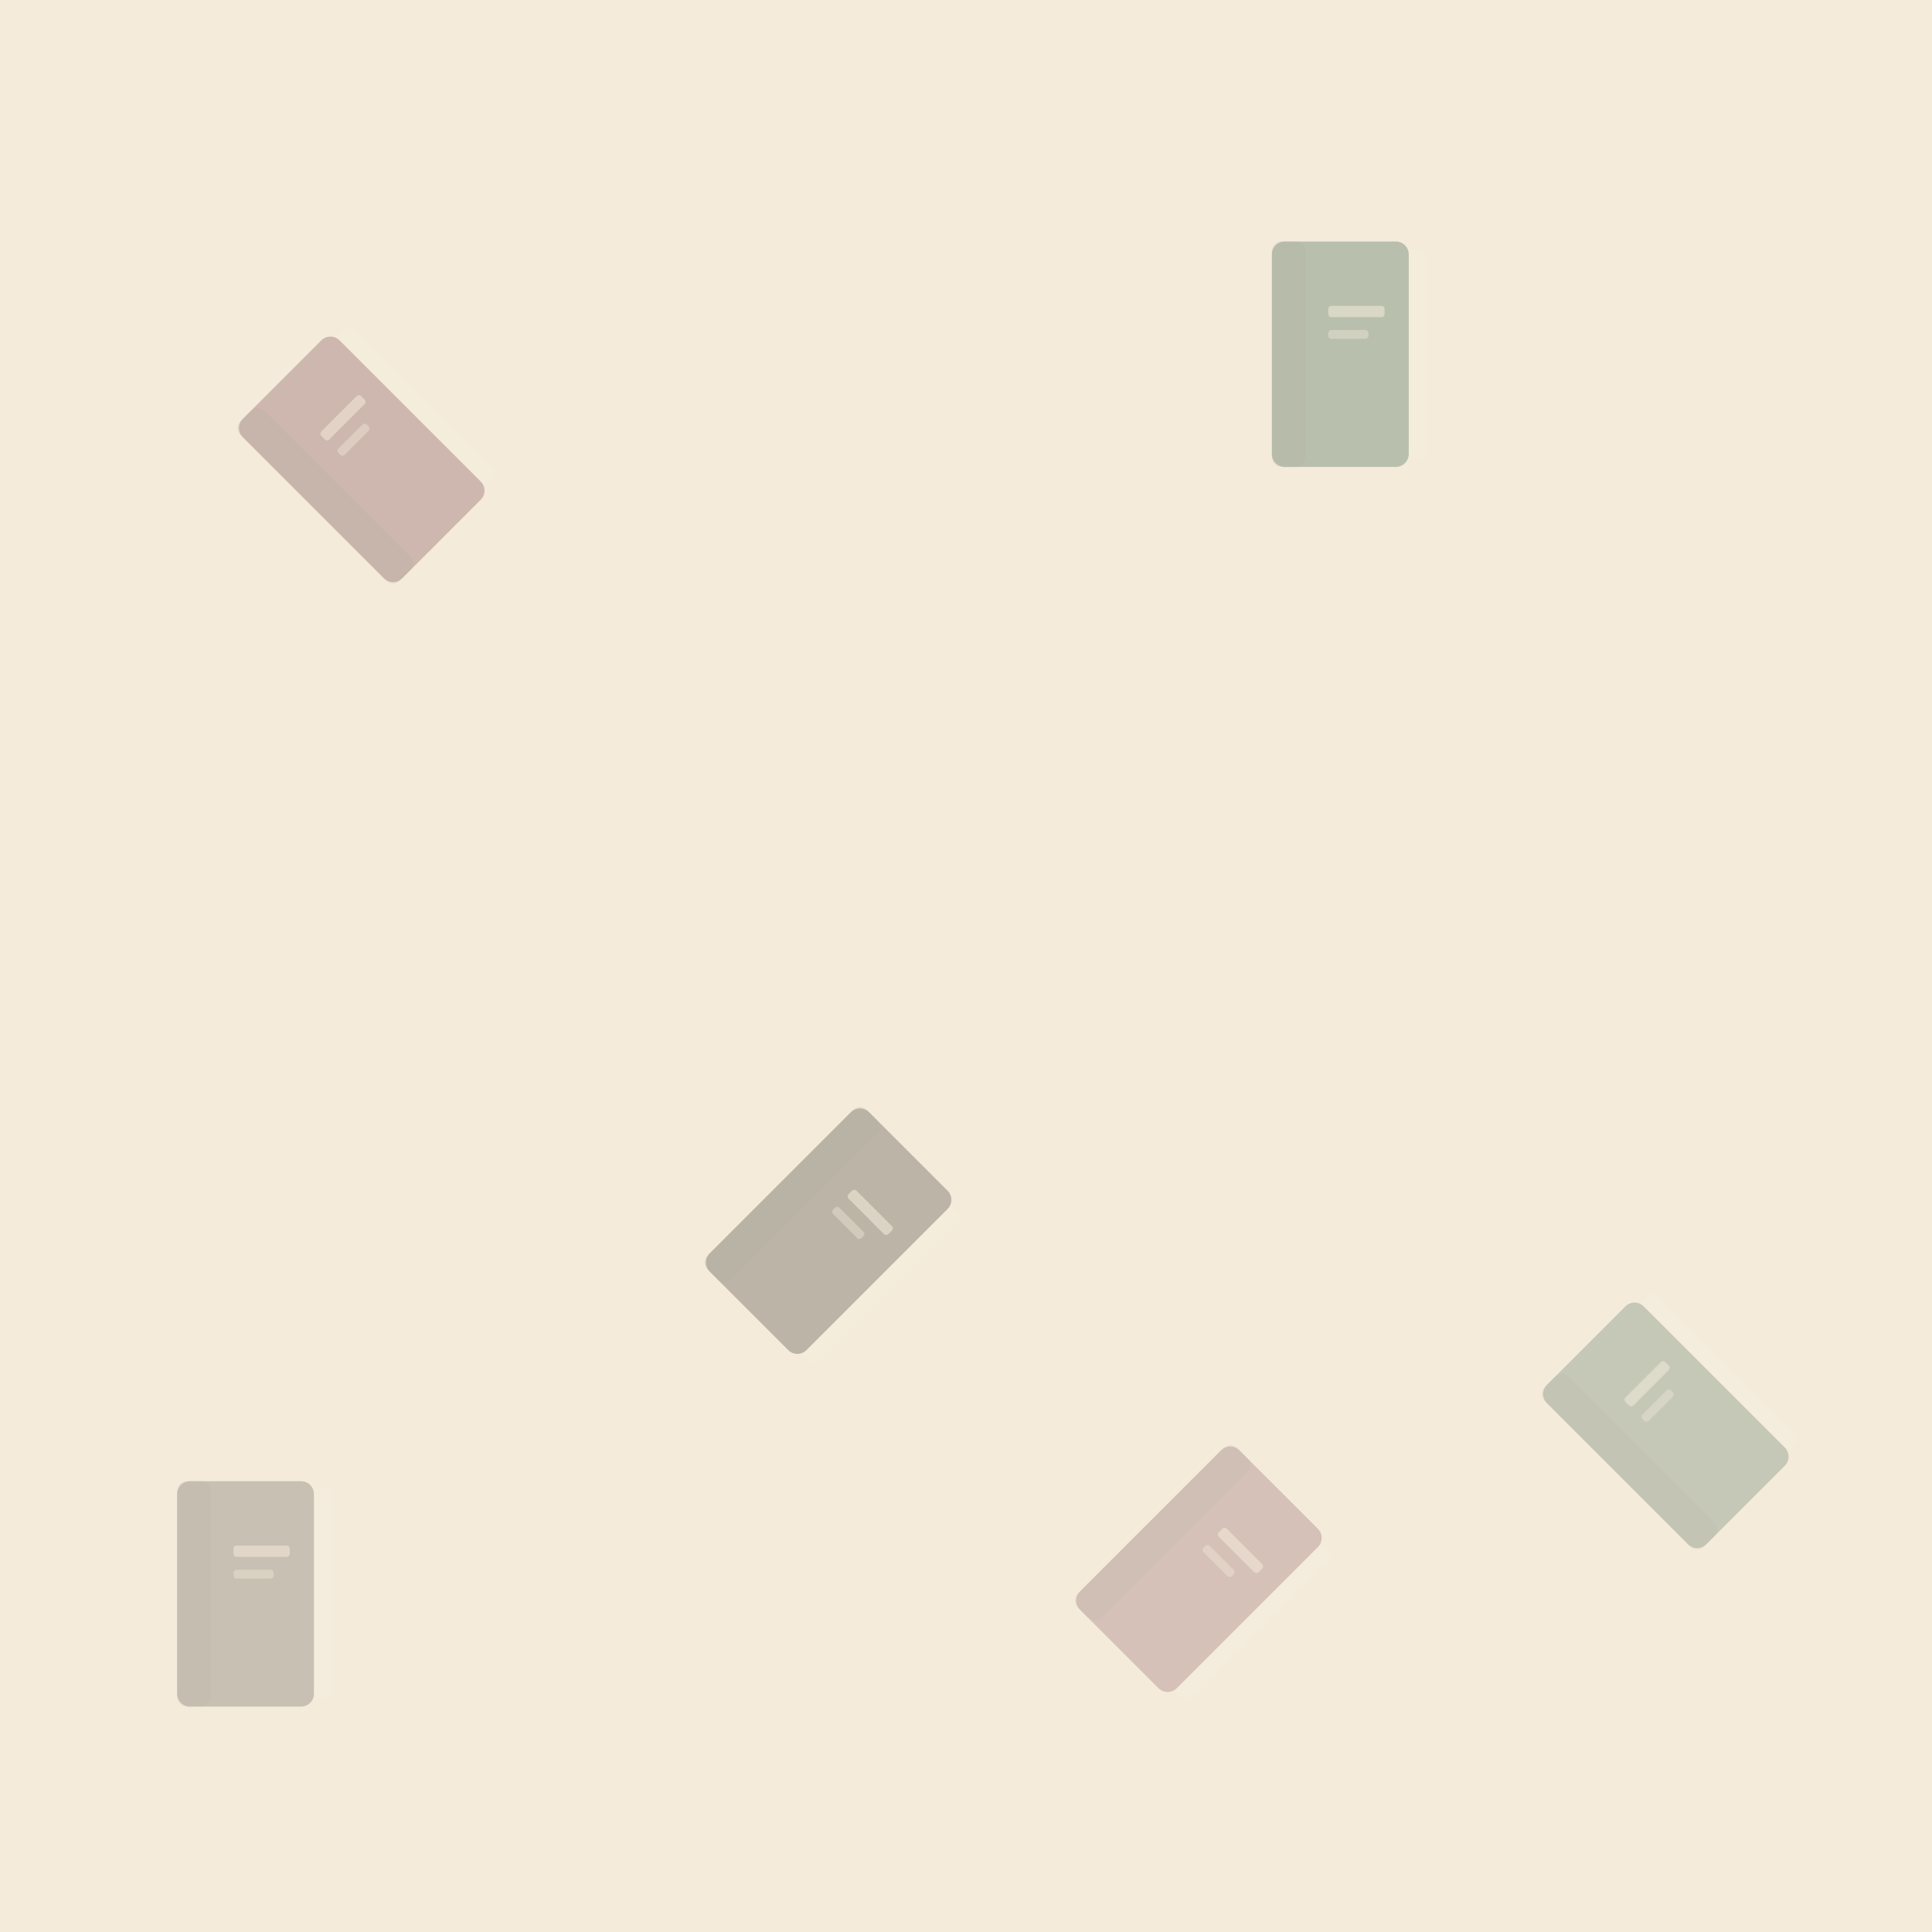
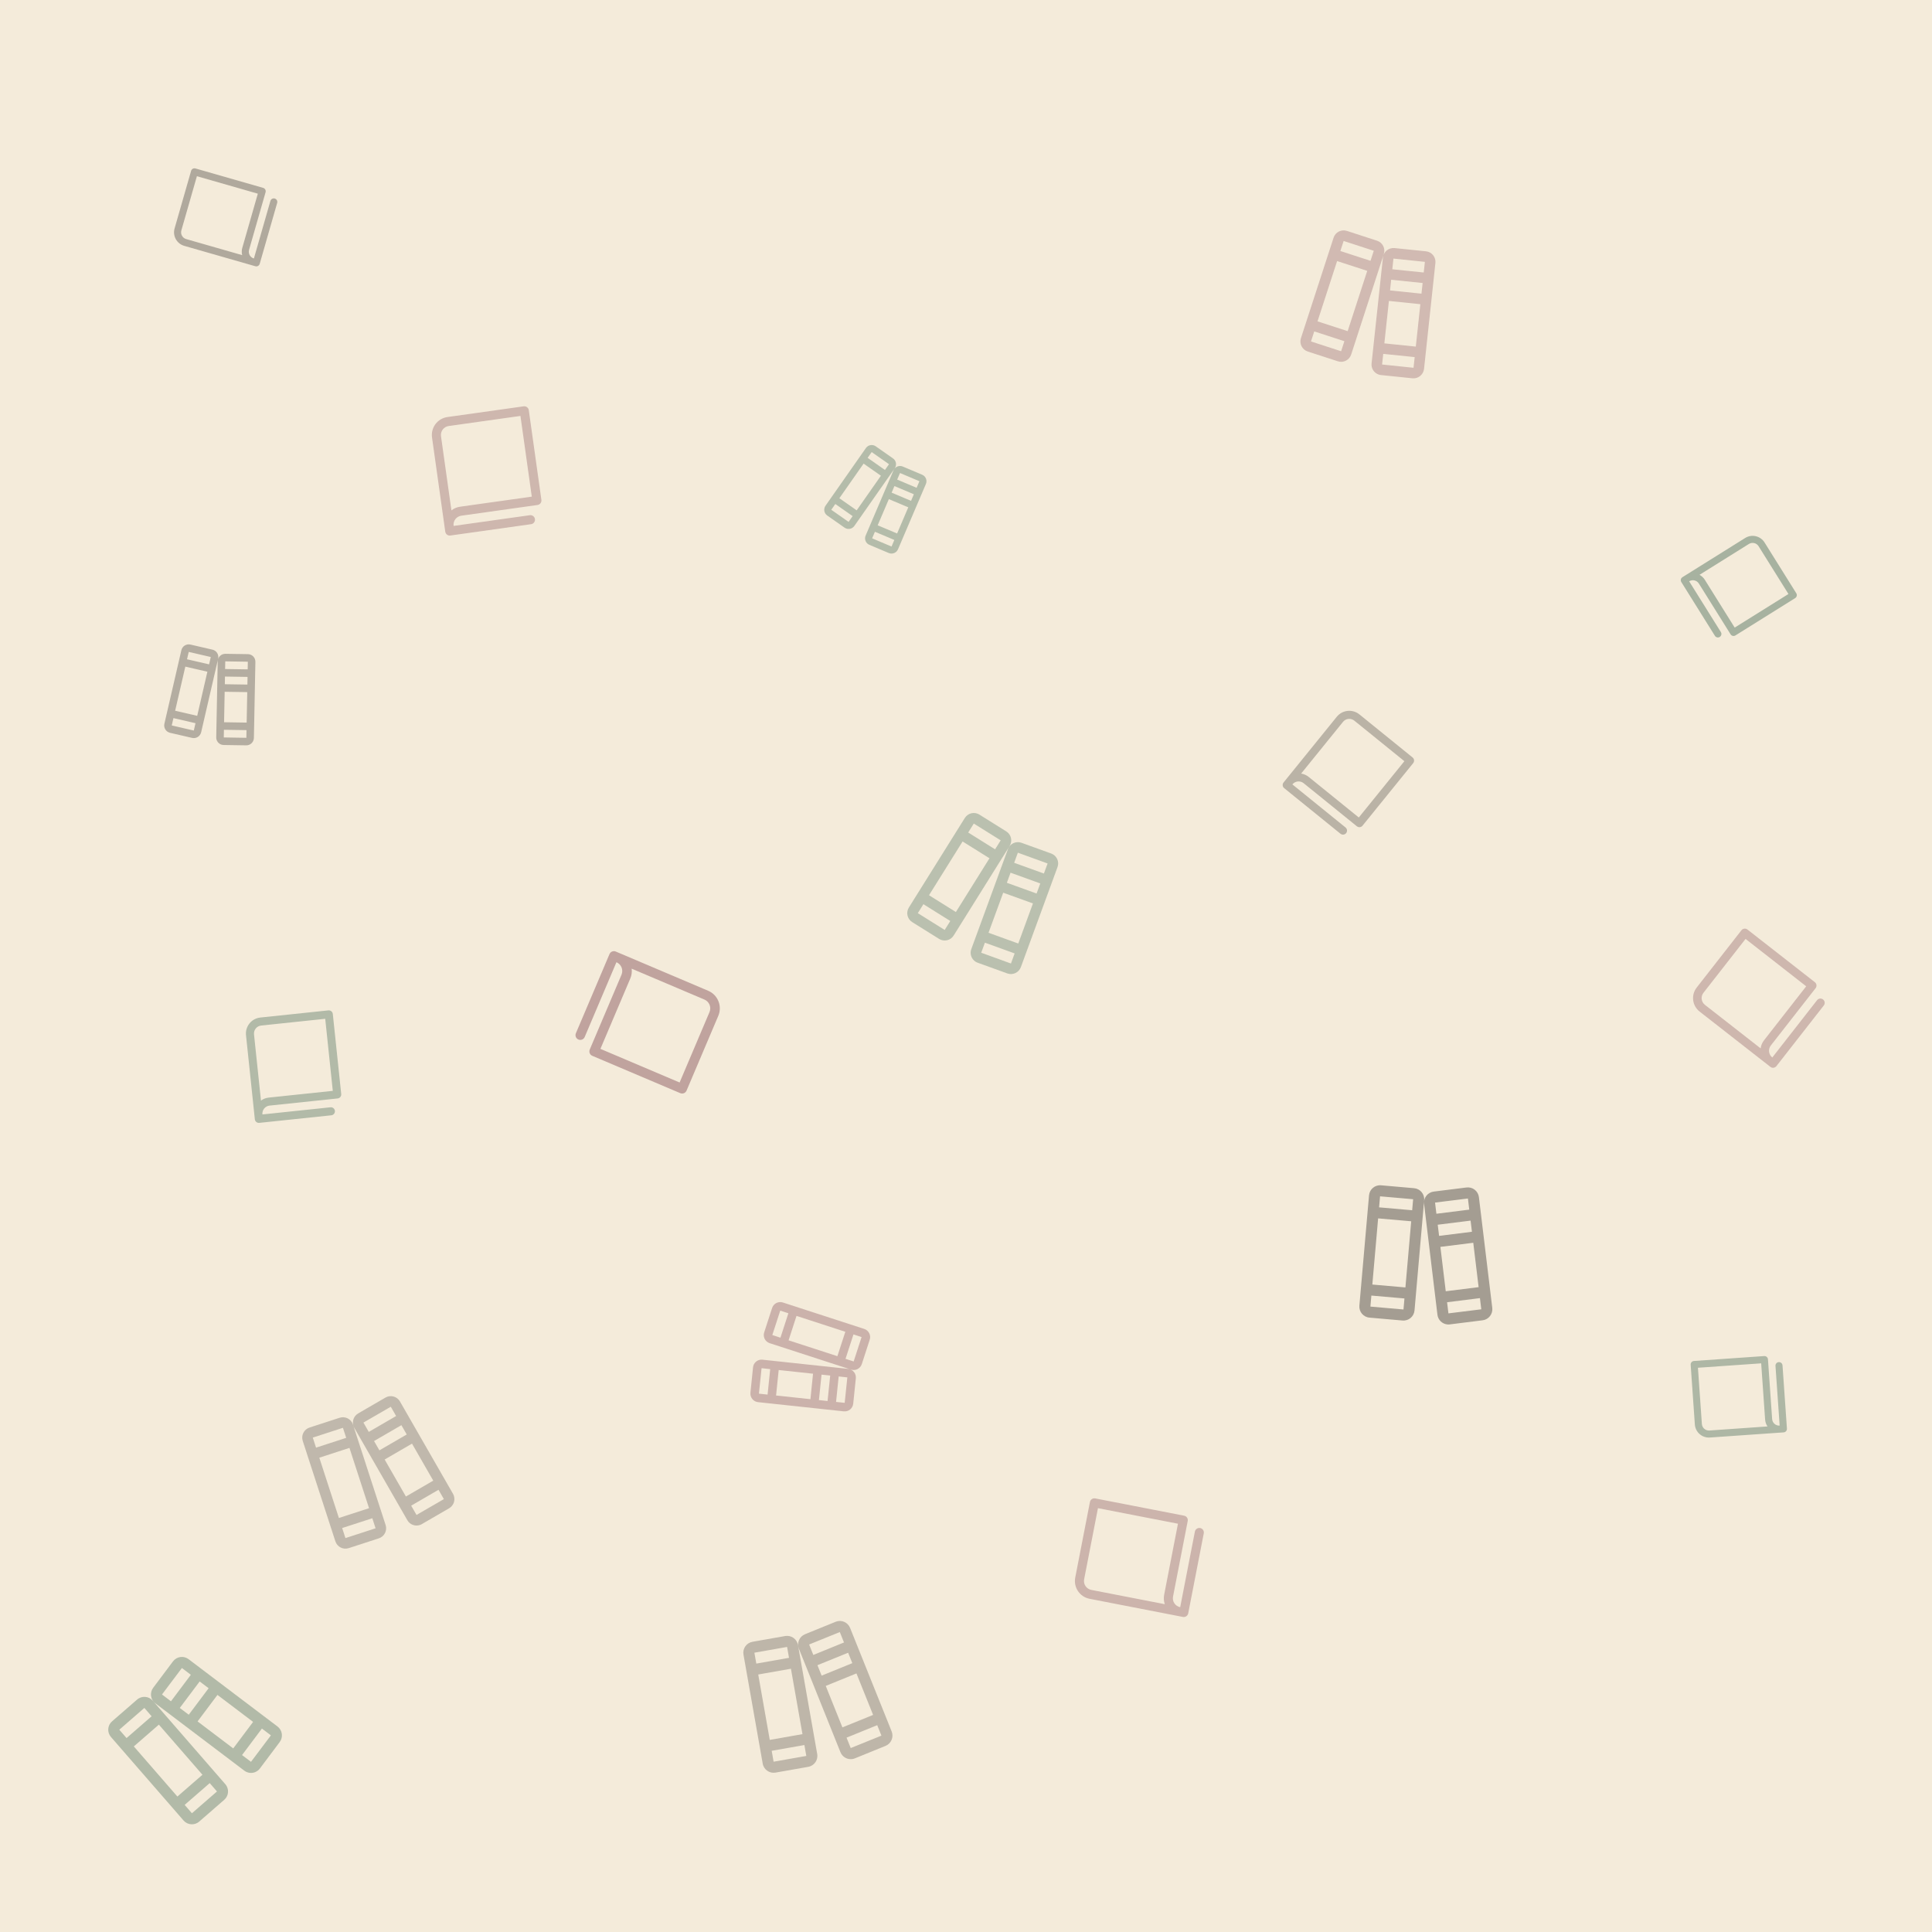
- <svg xmlns="http://www.w3.org/2000/svg" width="240" height="240" viewBox="0 0 240 240">
-   <rect width="240" height="240" fill="#F4EBDA" />
-   <g fill="#6B2D3C" opacity="0.28" transform="translate(46,56) rotate(-45)">
-     <rect x="6" y="-13" width="3.2" height="26" rx="0.6" fill="#F7F1E4" />
-     <rect x="-10" y="-14" width="17" height="28" rx="1.6" />
-     <rect x="-10" y="-14" width="4.2" height="28" rx="1.2" fill="#000000" fill-opacity="0.22" />
-     <rect x="-3" y="-6" width="7" height="1.4" rx="0.4" fill="#F4EBDA" fill-opacity="0.55" />
-     <rect x="-3" y="-3" width="5" height="1.1" rx="0.4" fill="#F4EBDA" fill-opacity="0.4" />
+ <svg xmlns="http://www.w3.org/2000/svg" width="480" height="480" viewBox="0 0 480 480">
+   <rect width="480" height="480" fill="#F4EBDA" />
+   <defs>
+     <symbol id="book" viewBox="0 0 256 256">
+       <path d="M208,24H72A32,32,0,0,0,40,56V224a8,8,0,0,0,8,8H192a8,8,0,0,0,0-16H56a16,16,0,0,1,16-16H208a8,8,0,0,0,8-8V32A8,8,0,0,0,208,24Zm-8,160H72a31.82,31.82,0,0,0-16,4.29V56A16,16,0,0,1,72,40H200Z" />
+     </symbol>
+     <symbol id="books" viewBox="0 0 256 256">
+       <path d="M231.65,194.55,198.46,36.75a16,16,0,0,0-19-12.39L132.65,34.42a16.08,16.08,0,0,0-12.3,19l33.19,157.8A16,16,0,0,0,169.16,224a16.25,16.25,0,0,0,3.38-.36l46.81-10.06A16.09,16.09,0,0,0,231.65,194.55ZM136,50.15c0-.06,0-.09,0-.09l46.8-10,3.33,15.87L139.33,66Zm6.62,31.47,46.82-10.05,3.34,15.9L146,97.53Zm6.64,31.57,46.82-10.06,13.3,63.24-46.82,10.06ZM216,197.94l-46.8,10-3.33-15.87L212.67,182,216,197.85C216,197.91,216,197.94,216,197.94ZM104,32H56A16,16,0,0,0,40,48V208a16,16,0,0,0,16,16h48a16,16,0,0,0,16-16V48A16,16,0,0,0,104,32ZM56,48h48V64H56Zm0,32h48v96H56Zm48,128H56V192h48v16Z" />
+     </symbol>
+   </defs>
+   <g transform="translate(56,54) rotate(-74)" fill="#2C2825" opacity="0.34">
+     <use href="#book" x="-14" y="-14" width="28" height="28" />
  </g>
-   <g fill="#1F4D3A" opacity="0.28" transform="translate(168,44) rotate(0)">
-     <rect x="6" y="-13" width="3.2" height="26" rx="0.6" fill="#F7F1E4" />
-     <rect x="-10" y="-14" width="17" height="28" rx="1.6" />
-     <rect x="-10" y="-14" width="4.2" height="28" rx="1.2" fill="#000000" fill-opacity="0.22" />
-     <rect x="-3" y="-6" width="7" height="1.4" rx="0.4" fill="#F4EBDA" fill-opacity="0.55" />
-     <rect x="-3" y="-3" width="5" height="1.1" rx="0.4" fill="#F4EBDA" fill-opacity="0.4" />
+   <g transform="translate(121,117) rotate(-8)" fill="#6B2D3C" opacity="0.28">
+     <use href="#book" x="-18" y="-18" width="36" height="36" />
  </g>
-   <g fill="#2C2825" opacity="0.28" transform="translate(104,154) rotate(45)">
-     <rect x="6" y="-13" width="3.2" height="26" rx="0.6" fill="#F7F1E4" />
-     <rect x="-10" y="-14" width="17" height="28" rx="1.6" />
-     <rect x="-10" y="-14" width="4.2" height="28" rx="1.2" fill="#000000" fill-opacity="0.22" />
-     <rect x="-3" y="-6" width="7" height="1.4" rx="0.4" fill="#F4EBDA" fill-opacity="0.55" />
-     <rect x="-3" y="-3" width="5" height="1.1" rx="0.4" fill="#F4EBDA" fill-opacity="0.4" />
+   <g transform="translate(218,124) rotate(35)" fill="#1F4D3A" opacity="0.30">
+     <use href="#books" x="-14" y="-14" width="28" height="28" />
  </g>
-   <g fill="#1F4D3A" opacity="0.22" transform="translate(208,176) rotate(-45)">
-     <rect x="6" y="-13" width="3.2" height="26" rx="0.6" fill="#F7F1E4" />
-     <rect x="-10" y="-14" width="17" height="28" rx="1.6" />
-     <rect x="-10" y="-14" width="4.2" height="28" rx="1.2" fill="#000000" fill-opacity="0.22" />
-     <rect x="-3" y="-6" width="7" height="1.4" rx="0.4" fill="#F4EBDA" fill-opacity="0.55" />
-     <rect x="-3" y="-3" width="5" height="1.1" rx="0.4" fill="#F4EBDA" fill-opacity="0.4" />
+   <g transform="translate(341,76) rotate(18)" fill="#6B2D3C" opacity="0.26">
+     <use href="#books" x="-21" y="-21" width="42" height="42" />
  </g>
-   <g fill="#2C2825" opacity="0.22" transform="translate(32,198) rotate(0)">
-     <rect x="6" y="-13" width="3.2" height="26" rx="0.6" fill="#F7F1E4" />
-     <rect x="-10" y="-14" width="17" height="28" rx="1.6" />
-     <rect x="-10" y="-14" width="4.2" height="28" rx="1.2" fill="#000000" fill-opacity="0.22" />
-     <rect x="-3" y="-6" width="7" height="1.4" rx="0.4" fill="#F4EBDA" fill-opacity="0.55" />
-     <rect x="-3" y="-3" width="5" height="1.1" rx="0.4" fill="#F4EBDA" fill-opacity="0.4" />
+   <g transform="translate(53,173) rotate(13)" fill="#2C2825" opacity="0.32">
+     <use href="#books" x="-15" y="-15" width="30" height="30" />
  </g>
-   <g fill="#6B2D3C" opacity="0.22" transform="translate(150,196) rotate(45)">
-     <rect x="6" y="-13" width="3.2" height="26" rx="0.6" fill="#F7F1E4" />
-     <rect x="-10" y="-14" width="17" height="28" rx="1.6" />
-     <rect x="-10" y="-14" width="4.2" height="28" rx="1.2" fill="#000000" fill-opacity="0.22" />
-     <rect x="-3" y="-6" width="7" height="1.4" rx="0.4" fill="#F4EBDA" fill-opacity="0.55" />
-     <rect x="-3" y="-3" width="5" height="1.1" rx="0.4" fill="#F4EBDA" fill-opacity="0.4" />
+   <g transform="translate(432,146) rotate(58)" fill="#1F4D3A" opacity="0.36">
+     <use href="#book" x="-14" y="-14" width="28" height="28" />
+   </g>
+   <g transform="translate(335,192) rotate(39)" fill="#2C2825" opacity="0.29">
+     <use href="#book" x="-16" y="-16" width="32" height="32" />
+   </g>
+   <g transform="translate(161,254) rotate(113)" fill="#6B2D3C" opacity="0.38">
+     <use href="#book" x="-19" y="-19" width="38" height="38" />
+   </g>
+   <g transform="translate(245,222) rotate(32)" fill="#1F4D3A" opacity="0.27">
+     <use href="#books" x="-21" y="-21" width="42" height="42" />
+   </g>
+   <g transform="translate(73,265) rotate(-6)" fill="#1F4D3A" opacity="0.31">
+     <use href="#book" x="-16" y="-16" width="32" height="32" />
+   </g>
+   <g transform="translate(437,248) rotate(-52)" fill="#6B2D3C" opacity="0.28">
+     <use href="#book" x="-17" y="-17" width="34" height="34" />
+   </g>
+   <g transform="translate(93,366) rotate(-18)" fill="#2C2825" opacity="0.26">
+     <use href="#books" x="-21" y="-21" width="42" height="42" />
+   </g>
+   <g transform="translate(201,338) rotate(108)" fill="#6B2D3C" opacity="0.30">
+     <use href="#books" x="-17" y="-17" width="34" height="34" />
+   </g>
+   <g transform="translate(354,312) rotate(5)" fill="#2C2825" opacity="0.40">
+     <use href="#books" x="-22" y="-22" width="44" height="44" />
+   </g>
+   <g transform="translate(432,347) rotate(-94)" fill="#1F4D3A" opacity="0.33">
+     <use href="#book" x="-14" y="-14" width="28" height="28" />
+   </g>
+   <g transform="translate(283,387) rotate(-79)" fill="#6B2D3C" opacity="0.29">
+     <use href="#book" x="-18" y="-18" width="36" height="36" />
+   </g>
+   <g transform="translate(202,422) rotate(-10)" fill="#2C2825" opacity="0.27">
+     <use href="#books" x="-22" y="-22" width="44" height="44" />
+   </g>
+   <g transform="translate(48,432) rotate(-41)" fill="#1F4D3A" opacity="0.31">
+     <use href="#books" x="-22" y="-22" width="44" height="44" />
  </g>
</svg>
